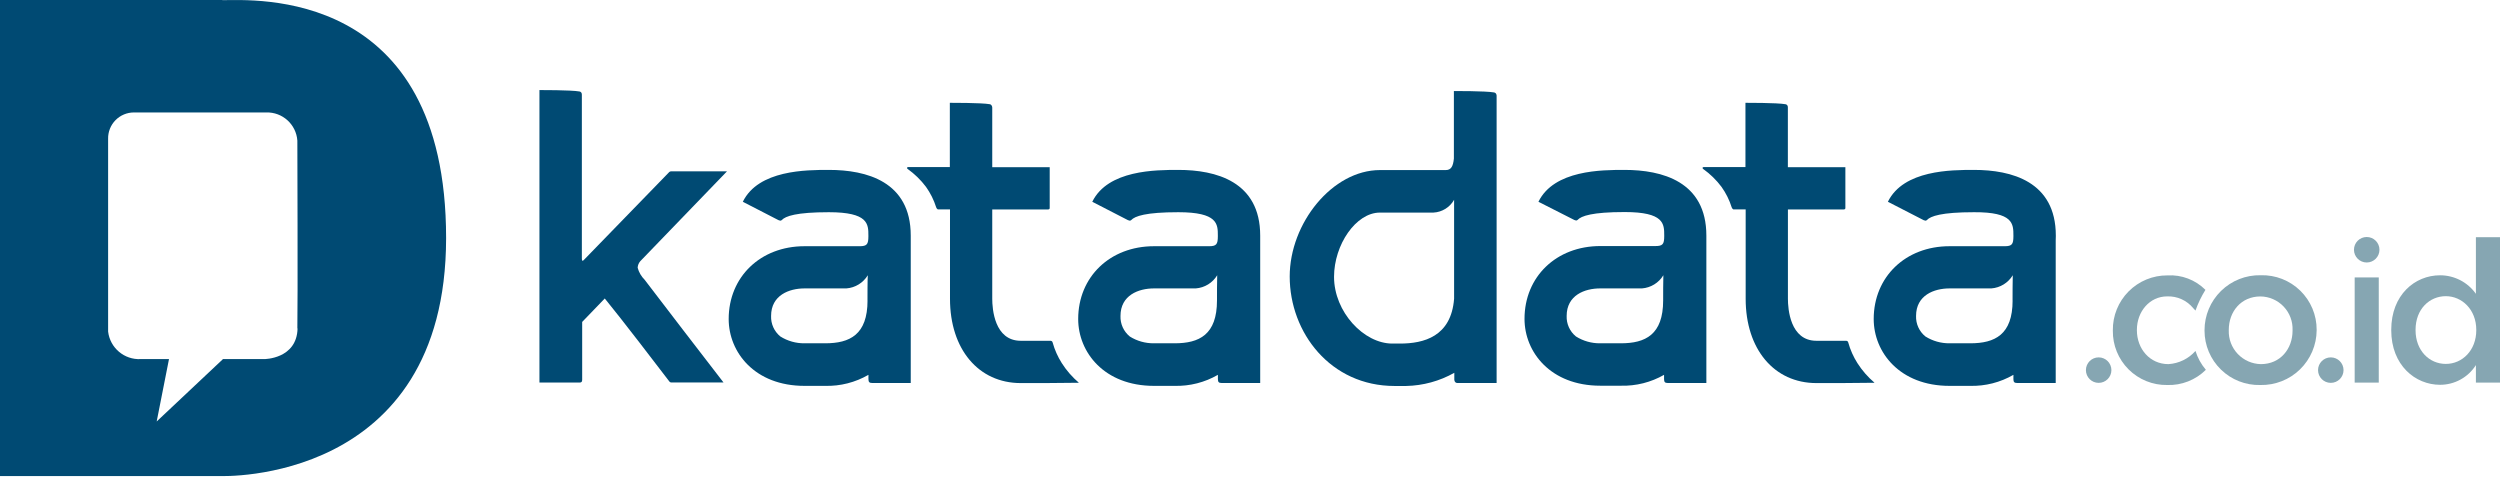
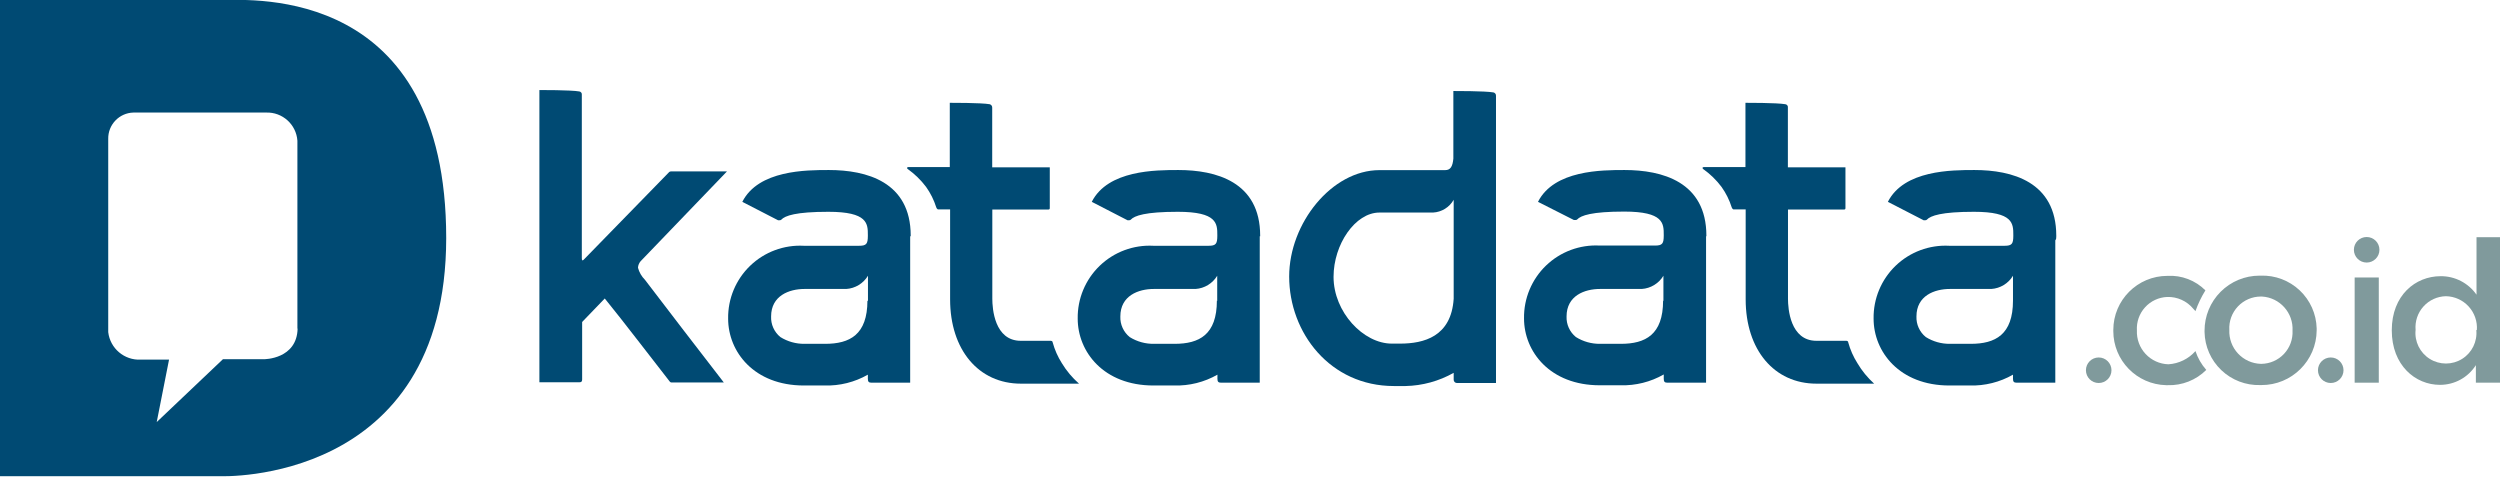
- <svg xmlns="http://www.w3.org/2000/svg" viewBox="0 0 466.87 88.91">
+ <svg xmlns="http://www.w3.org/2000/svg" id="Layer_1" data-name="Layer 1" viewBox="0 0 231 44">
  <defs>
-     <style>.cls-1{fill:#86a6b2;}.cls-2{fill:#004a73;}</style>
+     <style>.cls-1{fill:#809a9c;}.cls-2{fill:#004a73;}</style>
  </defs>
  <g id="Layer_2" data-name="Layer 2">
-     <g id="Layer_1-2" data-name="Layer 1">
-       <circle class="cls-1" cx="391.92" cy="69.12" r="2.38" />
-       <path class="cls-1" d="M411.69,61.75v-.07A10.27,10.27,0,0,1,422.18,51.4,10.15,10.15,0,0,1,432.63,61.6v.07A10.29,10.29,0,0,1,422.11,71.9,10.16,10.16,0,0,1,411.69,61.75Zm16.44,0v-.07a6.07,6.07,0,0,0-6-6.32c-3.61,0-5.91,2.83-5.91,6.25v.07a6.11,6.11,0,0,0,6,6.32C425.86,68,428.13,65.13,428.13,61.75Z" />
-       <path class="cls-1" d="M446.56,61.67V61.6c0-6.55,4.43-10.19,9.11-10.19a8.18,8.18,0,0,1,6.7,3.46V44.3h4.5V71.45h-4.5V68.18a7.91,7.91,0,0,1-6.7,3.68C451.06,71.86,446.56,68.22,446.56,61.67Zm15.88,0V61.6c0-3.79-2.68-6.29-5.69-6.29s-5.65,2.38-5.65,6.29v.07c0,3.79,2.57,6.29,5.65,6.29S462.44,65.43,462.44,61.67Z" />
-       <circle class="cls-1" cx="435.27" cy="69.12" r="2.38" />
-       <path class="cls-1" d="M439.73,51.81h4.5V71.45h-4.5Z" />
-       <circle class="cls-1" cx="441.98" cy="46.64" r="2.38" />
-       <path class="cls-1" d="M410,65.54A7.34,7.34,0,0,1,404.94,68c-3.46,0-5.88-2.86-5.88-6.32V61.6c0-3.42,2.38-6.25,5.65-6.25a6,6,0,0,1,4.88,2.21L410,58a19.94,19.94,0,0,1,1.86-3.87,9.27,9.27,0,0,0-7.1-2.7,10.13,10.13,0,0,0-10.19,10.27v.07A10,10,0,0,0,404.72,71.9a9.77,9.77,0,0,0,7.22-2.84A10.1,10.1,0,0,1,410,65.54Z" />
-       <path class="cls-2" d="M198.28,67.8a14.29,14.29,0,0,1-1.7-3.83c-.06-.28-.27-.34-.52-.33s-5.44,0-5.44,0c-4.93,0-5.32-6-5.32-7.84V39.12h10.36c.22,0,.37-.07.37-.26V31.23H185.3V23.39c0-2,0-3.19,0-3.3s-.05-.55-.46-.63c-1.54-.28-7.46-.26-7.46-.26v12H169.6c-.28,0-.24.25-.12.34a15.56,15.56,0,0,1,3.45,3.36,13.62,13.62,0,0,1,1.9,3.82.63.63,0,0,0,.3.38h2.28v8h0v8.7c0,9.41,5.31,15.74,13.22,15.74h4.44l6.41-.06A16.41,16.41,0,0,1,198.28,67.8Z" />
-       <path class="cls-2" d="M135.76,32l-10.44,0a.45.45,0,0,0-.34.13L109,48.58h0c-.22.22-.34.14-.34-.29,0-14.37,0-30.16,0-30.58,0-.26-.05-.55-.46-.63-1.54-.28-7.46-.26-7.46-.26V71.44h7.52c.33,0,.46-.15.46-.52,0-.08,0-4.51,0-10.8l4.22-4.38c3.22,3.93,9.92,12.7,12.06,15.5a.39.39,0,0,0,.31.18h9.8c-2.73-3.5-12.45-16.19-14.73-19.18A5,5,0,0,1,119.08,50a2,2,0,0,1,.49-1.22Z" />
-       <path class="cls-2" d="M170.08,44.11V44c0-10.14-8.31-12.27-15.28-12.27-4.23,0-13.16,0-16.08,5.95l6.66,3.43a1.28,1.28,0,0,0,.33.1.4.4,0,0,0,.28-.11c.68-.74,2.7-1.47,8.8-1.47,7.38,0,7.38,2.22,7.38,4.37v.12c0,1.51-.28,1.86-1.64,1.86h-10.3c-8.2,0-14.15,5.72-14.15,13.6,0,6.2,4.86,12.48,14.15,12.48h3.86A15.4,15.4,0,0,0,162.18,70v.8c0,.55.19.72.66.72h7.24V44.88c0-.25,0-.5,0-.77Zm-8.07,12c0,6.39-3.3,8-7.91,8h-3.86a8.3,8.3,0,0,1-4.52-1.28A4.71,4.71,0,0,1,144,59c0-3.87,3.37-5.14,6.25-5.14h7.81a5.12,5.12,0,0,0,4-2.46C162,52.3,162,55.18,162,56.13Z" />
-       <path class="cls-2" d="M235.34,44.11V44c0-10.14-8.31-12.27-15.28-12.27-4.23,0-13.16,0-16.08,5.95l6.66,3.43a1.28,1.28,0,0,0,.33.1.4.4,0,0,0,.28-.11c.68-.74,2.7-1.47,8.8-1.47,7.38,0,7.38,2.22,7.38,4.37v.12c0,1.51-.28,1.86-1.64,1.86H215.5c-8.2,0-14.15,5.72-14.15,13.6,0,6.2,4.86,12.48,14.15,12.48h3.86A15.4,15.4,0,0,0,227.44,70v.8c0,.55.19.72.66.72h7.24V44.88c0-.25,0-.5,0-.77Zm-8.07,12c0,6.39-3.3,8-7.91,8H215.5A8.3,8.3,0,0,1,211,62.85,4.71,4.71,0,0,1,209.25,59c0-3.87,3.37-5.14,6.25-5.14h7.81a5.12,5.12,0,0,0,4-2.46C227.27,52.3,227.27,55.18,227.27,56.13Z" />
-       <path class="cls-2" d="M279,17.26c-1.55-.28-7.49-.26-7.49-.26l0,12.62c-.15,1.46-.52,2.14-1.53,2.14H257.71c-8.9,0-16.86,9.93-16.86,19.87,0,10.5,7.63,20.45,19.57,20.45h2.17a19.12,19.12,0,0,0,9-2.46V70.9s0,.63.61.63h7.29V28.88c0-.39,0-.64,0-.72h0V22.78h0c0-2.9,0-4.76,0-4.89S279.45,17.34,279,17.26ZM261.44,64.16H260c-5.29,0-10.87-5.89-10.87-12.46,0-6,4.09-12,8.56-12h10a4.7,4.7,0,0,0,3.86-2.39V55.79C271,62.86,265.89,64.16,261.44,64.16Z" />
-       <path class="cls-2" d="M346.86,67.8a14.29,14.29,0,0,1-1.7-3.83c-.06-.28-.27-.34-.51-.33s-5.44,0-5.44,0c-4.93,0-5.32-6-5.32-7.84V39.12h10.36c.22,0,.37-.07.37-.26V31.23H333.88V22.32c0-1.34,0-2.14,0-2.23,0-.26-.05-.55-.46-.63-1.54-.28-7.46-.26-7.46-.26v12h-7.8c-.28,0-.24.25-.12.34a15.56,15.56,0,0,1,3.45,3.36,13.63,13.63,0,0,1,1.9,3.82.62.62,0,0,0,.3.38H326v8h0v8.7c0,9.41,5.31,15.74,13.22,15.74h4.44l6.41-.06A16.41,16.41,0,0,1,346.86,67.8Z" />
-       <path class="cls-2" d="M318.66,44.11V44c0-10.14-8.31-12.27-15.28-12.27-4.23,0-13.16,0-16.08,5.95L294,41.08a1.28,1.28,0,0,0,.33.1.4.4,0,0,0,.28-.11c.68-.74,2.7-1.47,8.8-1.47,7.38,0,7.38,2.22,7.38,4.37v.12c0,1.51-.28,1.86-1.64,1.86h-10.3c-8.2,0-14.15,5.72-14.15,13.6,0,6.2,4.86,12.48,14.15,12.48h3.86A15.4,15.4,0,0,0,310.76,70v.8c0,.55.19.72.66.72h7.24V44.88c0-.25,0-.5,0-.77Zm-8.07,12c0,6.39-3.3,8-7.91,8h-3.86a8.3,8.3,0,0,1-4.52-1.28A4.71,4.71,0,0,1,292.57,59c0-3.87,3.37-5.14,6.25-5.14h7.81a5.12,5.12,0,0,0,4-2.46C310.59,52.3,310.59,55.18,310.59,56.13Z" />
-       <path class="cls-2" d="M383.92,44.11h0V44c0-10.14-8.31-12.27-15.28-12.27-4.23,0-13.16,0-16.08,5.95l6.67,3.43a1.28,1.28,0,0,0,.33.1.4.4,0,0,0,.28-.11c.68-.74,2.7-1.47,8.8-1.47C376,39.59,376,41.81,376,44v.12c0,1.51-.28,1.86-1.64,1.86h-10.3c-8.2,0-14.15,5.72-14.15,13.6,0,6.2,4.86,12.48,14.15,12.48h3.86A15.4,15.4,0,0,0,376,70v.8c0,.55.19.72.66.72h7.24V44.88C383.92,44.63,383.92,44.38,383.92,44.11Zm-8.07,12c0,6.39-3.3,8-7.91,8h-3.86a8.3,8.3,0,0,1-4.52-1.28A4.71,4.71,0,0,1,357.82,59c0-3.87,3.37-5.14,6.25-5.14h7.81a5.12,5.12,0,0,0,4-2.46C375.85,52.3,375.84,55.18,375.84,56.13Z" />
-       <path class="cls-2" d="M55.57,61.32c-.13,5.74-6.22,5.74-6.22,5.74H41.64L29.26,78.71l2.3-11.65H26.29a5.83,5.83,0,0,1-6.1-5.14s0-31.79,0-36A4.82,4.82,0,0,1,25,21h24.7a5.66,5.66,0,0,1,5.83,5.26s.1,30.63,0,35.11M41.52,0H0V88.9H41.2s42.09,1.65,42.11-44.44c0-47-36-44.43-41.79-44.43" />
+     <g id="Layer_1-2" data-name="Layer 1-2">
+       <circle class="cls-1" cx="193.92" cy="34.21" r="1.18" />
+       <path class="cls-1" d="M203.7,30.56v0a5.08,5.08,0,0,1,5.08-5.09h.11a5,5,0,0,1,5.17,4.87q0,.09,0,.18v0a5.09,5.09,0,0,1-5.12,5.06h-.09a5,5,0,0,1-5.15-4.9S203.7,30.6,203.7,30.56Zm8.13,0v0A3,3,0,0,0,209,27.4h-.09a2.92,2.92,0,0,0-2.92,3.09v0a3,3,0,0,0,2.92,3.13h.05A2.92,2.92,0,0,0,211.83,30.56Z" />
+       <path class="cls-1" d="M221,30.52v0c0-3.24,2.19-5,4.51-5a4,4,0,0,1,3.32,1.71V21.92H231V35.36h-2.23V33.74a3.91,3.91,0,0,1-3.32,1.82C223.18,35.56,221,33.76,221,30.52Zm7.86,0v0A2.92,2.92,0,0,0,226,27.37a2.87,2.87,0,0,0-2.8,3.11v0a2.82,2.82,0,1,0,5.61,0Z" />
+       <circle class="cls-1" cx="215.36" cy="34.21" r="1.18" />
+       <path class="cls-1" d="M217.57,25.64h2.23v9.72h-2.23Z" />
+       <circle class="cls-1" cx="218.68" cy="23.08" r="1.18" />
+       <path class="cls-1" d="M202.86,32.44a3.63,3.63,0,0,1-2.5,1.22,3,3,0,0,1-2.91-3.13v0a2.92,2.92,0,0,1,2.8-3.09,3,3,0,0,1,2.41,1.09l.2.22a9.87,9.87,0,0,1,.92-1.92,4.59,4.59,0,0,0-3.51-1.34,5,5,0,0,0-5,5s0,.07,0,.1v0a5,5,0,0,0,4.88,5h.14a4.83,4.83,0,0,0,3.57-1.41A5,5,0,0,1,202.86,32.44Z" />
+       <path class="cls-2" d="M98.11,33.55a7.07,7.07,0,0,1-.84-1.9c0-.14-.13-.17-.26-.16H94.32c-2.44,0-2.63-3-2.63-3.88V19.36h5.13c.11,0,.18,0,.18-.13V15.46H91.68V9.94a.31.31,0,0,0-.23-.31c-.76-.14-3.69-.13-3.69-.13v5.94H83.92c-.14,0-.12.12-.06.17a7.7,7.7,0,0,1,1.71,1.66,6.74,6.74,0,0,1,.94,1.89.31.31,0,0,0,.15.19h1.13v4h0v4.31c0,4.66,2.63,7.79,6.54,7.79h2.2l3.17,0A8.12,8.12,0,0,1,98.11,33.55Z" />
+       <path class="cls-2" d="M67.17,15.84H62a.22.22,0,0,0-.17.06L53.93,24h0c-.11.11-.17.07-.17-.14V8.76a.27.27,0,0,0-.23-.31c-.76-.14-3.69-.13-3.69-.13v27h3.72c.16,0,.23-.07.23-.26V29.75l2.09-2.17c1.59,1.94,4.91,6.29,6,7.67a.19.19,0,0,0,.15.09h4.85c-1.35-1.73-6.16-8-7.29-9.49a2.47,2.47,0,0,1-.64-1.11,1,1,0,0,1,.24-.6Z" />
+       <path class="cls-2" d="M84.15,21.83v-.05c0-5-4.11-6.07-7.56-6.07-2.09,0-6.51,0-8,2.94l3.3,1.7.16,0a.2.2,0,0,0,.14-.05c.34-.37,1.34-.73,4.35-.73,3.65,0,3.65,1.1,3.65,2.16v.06c0,.75-.14.92-.81.92h-5.1a6.64,6.64,0,0,0-7,6.73c0,3.07,2.4,6.18,7,6.18h1.91a7.62,7.62,0,0,0,4-1V35c0,.27.09.36.33.36h3.58V21.83Zm-4,5.94c0,3.16-1.63,4-3.91,4H74.34a4.11,4.11,0,0,1-2.24-.63,2.33,2.33,0,0,1-.85-1.9c0-1.92,1.67-2.54,3.09-2.54h3.86a2.53,2.53,0,0,0,2-1.22c0,.45,0,1.87,0,2.34Z" />
+       <path class="cls-2" d="M116.44,21.83v-.05c0-5-4.11-6.07-7.56-6.07-2.09,0-6.51,0-8,2.94l3.3,1.7.16,0a.2.2,0,0,0,.14-.05c.34-.37,1.34-.73,4.35-.73,3.65,0,3.65,1.1,3.65,2.16v.06c0,.75-.14.92-.81.92h-5.09a6.64,6.64,0,0,0-7,6.73c0,3.07,2.4,6.18,7,6.18h1.91a7.62,7.62,0,0,0,4-1V35c0,.27.09.36.33.36h3.58V21.83Zm-4,5.94c0,3.16-1.63,4-3.91,4h-1.91a4.11,4.11,0,0,1-2.23-.62,2.33,2.33,0,0,1-.87-1.91c0-1.92,1.67-2.54,3.09-2.54h3.86a2.53,2.53,0,0,0,2-1.22c0,.45,0,1.87,0,2.34Z" />
+       <path class="cls-2" d="M138,8.54c-.77-.14-3.71-.13-3.71-.13v6.25c-.07.72-.26,1.06-.76,1.06h-6.07c-4.4,0-8.34,4.91-8.34,9.83,0,5.2,3.78,10.12,9.68,10.12h1.07a9.46,9.46,0,0,0,4.45-1.22v.63a.3.3,0,0,0,.3.31h3.61V13.94h0V11.27h0V8.85A.3.3,0,0,0,138,8.54Zm-8.69,23.21h-.71c-2.62,0-5.38-2.91-5.38-6.17,0-3,2-5.94,4.24-5.94h4.95a2.33,2.33,0,0,0,1.91-1.18v9.15C134.09,31.11,131.56,31.75,129.36,31.75Z" />
+       <path class="cls-2" d="M171.62,33.55a7.07,7.07,0,0,1-.84-1.9c0-.14-.13-.17-.25-.16h-2.69c-2.44,0-2.63-3-2.63-3.88V19.36h5.13c.11,0,.18,0,.18-.13V15.46H165.2V9.94a.27.27,0,0,0-.23-.31c-.76-.14-3.69-.13-3.69-.13v5.94h-3.86c-.14,0-.12.12-.06.17a7.7,7.7,0,0,1,1.71,1.66,6.75,6.75,0,0,1,.94,1.89.31.31,0,0,0,.15.19h1.14v4h0v4.31c0,4.66,2.63,7.79,6.54,7.79H170l3.17,0A8.12,8.12,0,0,1,171.62,33.55Z" />
+       <path class="cls-2" d="M157.67,21.83v-.05c0-5-4.11-6.07-7.56-6.07-2.09,0-6.51,0-8,2.94l3.32,1.68.16,0a.2.2,0,0,0,.14-.05c.34-.37,1.34-.73,4.35-.73,3.65,0,3.65,1.1,3.65,2.16v.06c0,.75-.14.92-.81.92h-5.1a6.64,6.64,0,0,0-7,6.73c0,3.07,2.4,6.18,7,6.18h1.91a7.62,7.62,0,0,0,4-1V35c0,.27.09.36.33.36h3.58V21.83Zm-4,5.94c0,3.16-1.63,4-3.91,4h-1.91a4.11,4.11,0,0,1-2.24-.63,2.33,2.33,0,0,1-.86-1.9c0-1.92,1.67-2.54,3.09-2.54h3.86a2.53,2.53,0,0,0,2-1.22c0,.45,0,1.87,0,2.34Z" />
+       <path class="cls-2" d="M190,21.83h0v-.05c0-5-4.11-6.07-7.56-6.07-2.09,0-6.51,0-8,2.94l3.3,1.7.16,0a.2.2,0,0,0,.14-.05c.34-.37,1.34-.73,4.35-.73,3.64,0,3.64,1.08,3.64,2.16v.06c0,.75-.14.92-.81.92h-5.1a6.64,6.64,0,0,0-7,6.73c0,3.07,2.4,6.18,7,6.18H182a7.62,7.62,0,0,0,4-1V35c0,.27.09.36.33.36h3.58V22.21C190,22.09,190,22,190,21.83Zm-4,5.94c0,3.16-1.63,4-3.91,4h-1.91a4.11,4.11,0,0,1-2.24-.63,2.33,2.33,0,0,1-.86-1.9c0-1.92,1.67-2.54,3.09-2.54H184a2.53,2.53,0,0,0,2-1.22c0,.45,0,1.87,0,2.34Z" />
+       <path class="cls-2" d="M27.5,30.35c-.06,2.84-3.08,2.84-3.08,2.84H20.6L14.48,39l1.14-5.77H13a2.88,2.88,0,0,1-3-2.54V12.83a2.39,2.39,0,0,1,2.33-2.43H24.59A2.8,2.8,0,0,1,27.48,13s0,15.16,0,17.38M20.54,0H0V44H20.39s20.83.82,20.84-22c0-23.26-17.81-22-20.68-22" />
    </g>
  </g>
</svg>
